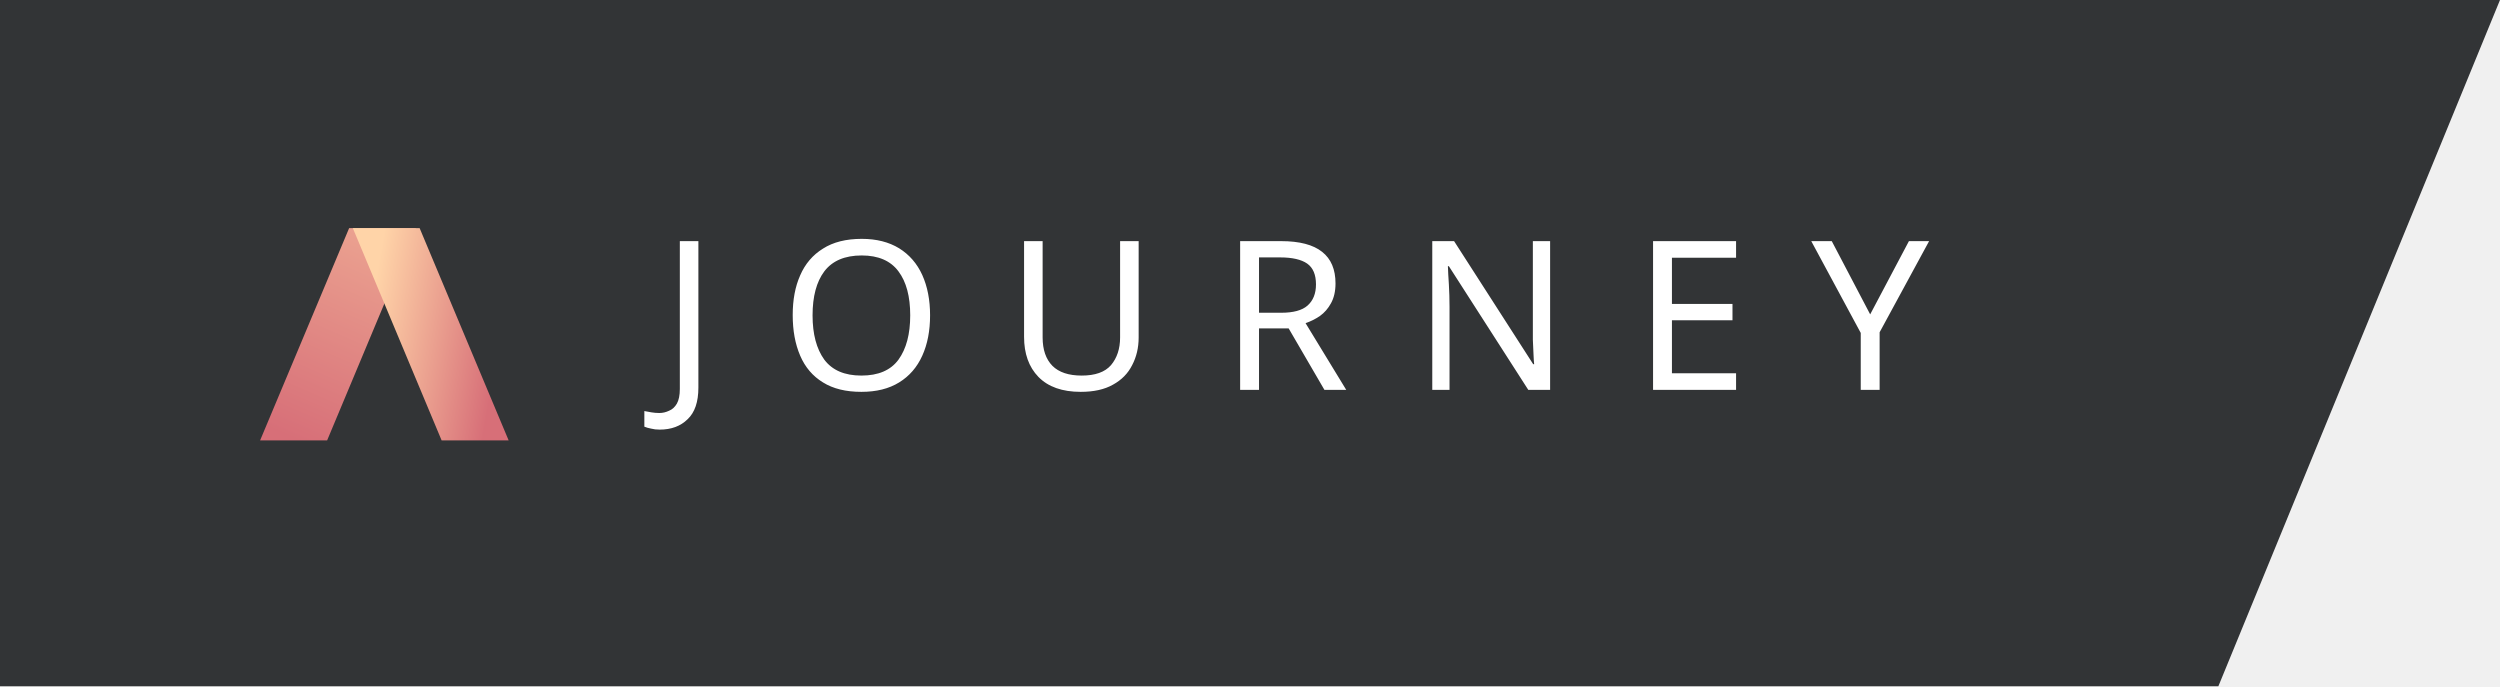
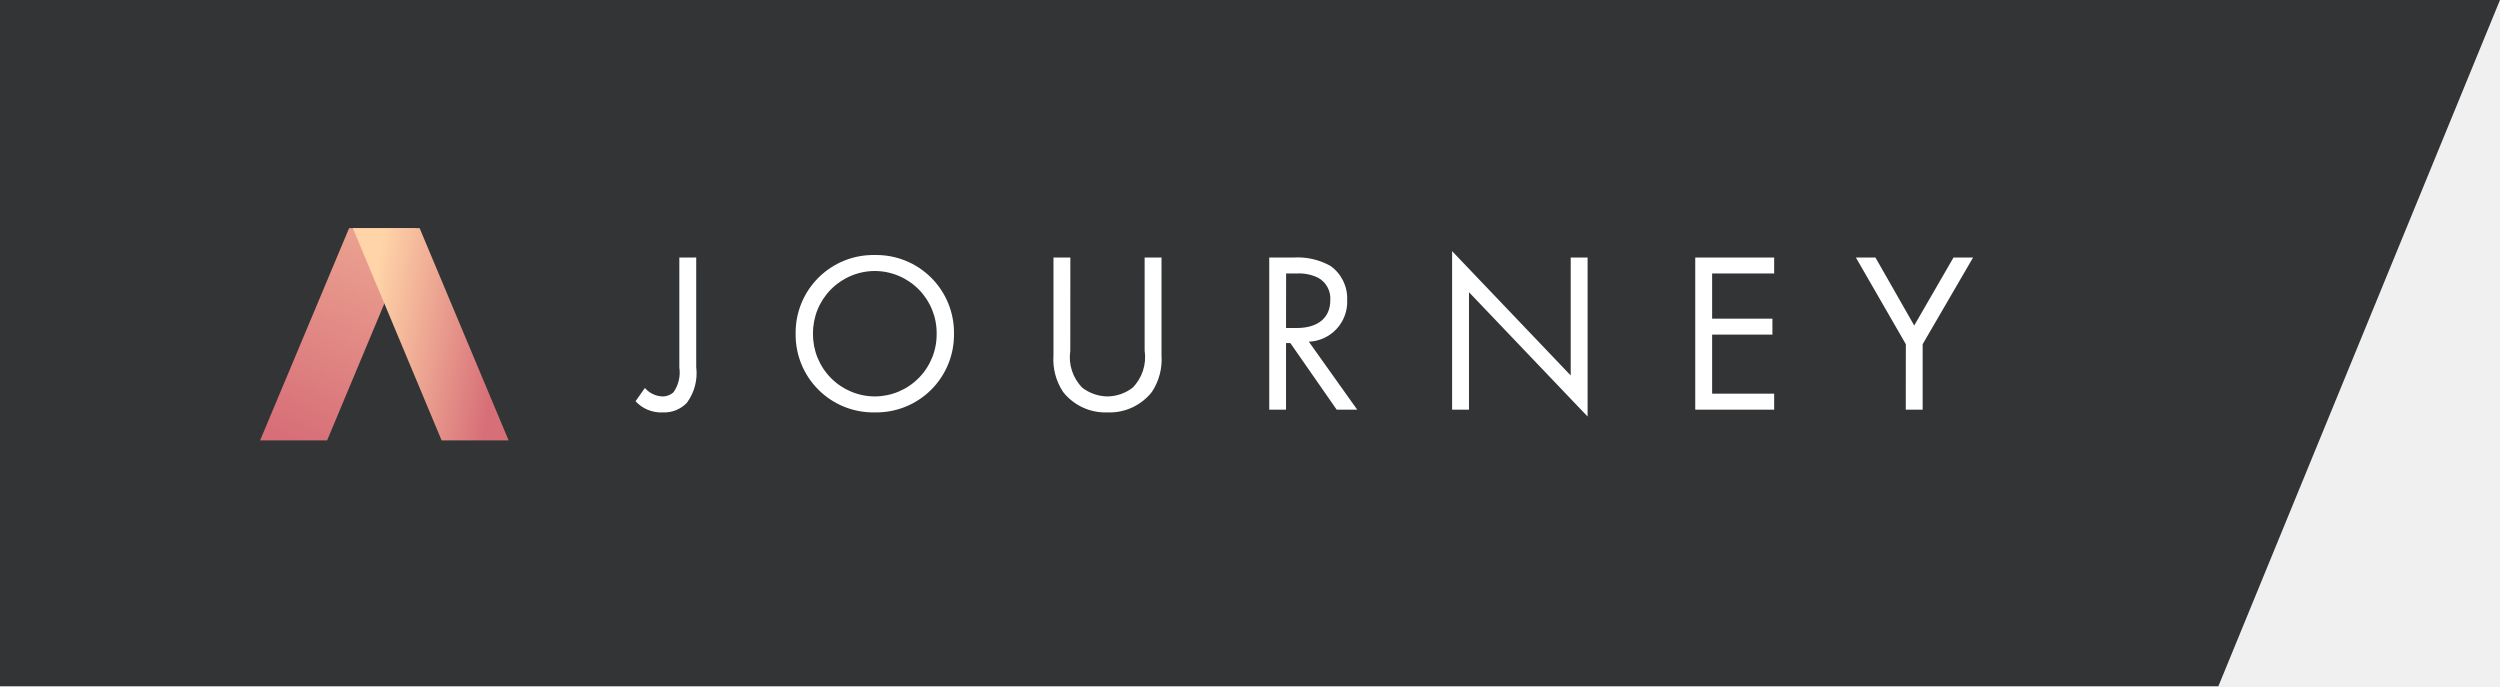
- <svg xmlns="http://www.w3.org/2000/svg" xmlns:xlink="http://www.w3.org/1999/xlink" width="120" height="32.942" viewBox="0 0 120 32.942">
+ <svg xmlns="http://www.w3.org/2000/svg" xmlns:xlink="http://www.w3.org/1999/xlink" viewBox="0 0 153.448 42.124">
  <defs>
-     <linearGradient id="linear-gradient" x1="0.33" y1="1.032" x2="0.98" y2="-0.999" gradientUnits="objectBoundingBox">
+     <linearGradient id="a" x1="0.33" y1="1.032" x2="0.98" y2="-0.999" gradientUnits="objectBoundingBox">
      <stop offset="0.001" stop-color="#d76f78" />
      <stop offset="1" stop-color="#ffd4a8" />
    </linearGradient>
-     <linearGradient id="linear-gradient-2" x1="0.929" y1="0.601" x2="0.106" y2="0.407" xlink:href="#linear-gradient" />
+     <linearGradient id="b" x1="0.929" y1="0.601" x2="0.106" y2="0.407" xlink:href="#a" />
  </defs>
-   <g id="Group_723" data-name="Group 723" transform="translate(-1256.545 -2322.901)">
-     <path id="Path_184" data-name="Path 184" d="M1363.026,2355.843H1256.545V2322.9h120Z" fill="#323436" />
-     <text id="JOURNEY" transform="translate(1317.384 2341.616)" fill="#fff" font-size="10" font-family="FuturaPT-Book, Futura PT" letter-spacing="0.3em">
-       <tspan x="-29.13" y="0">JOURNEY</tspan>
-     </text>
-     <g id="Group_458" data-name="Group 458" transform="translate(1269.03 2333.852)">
-       <path id="Path_185" data-name="Path 185" d="M849.917,452.688H846.7l4.273-10.188h3.207Z" transform="translate(-846.7 -442.5)" fill="url(#linear-gradient)" />
-       <path id="Path_186" data-name="Path 186" d="M931.5,442.5h3.207l4.272,10.188h-3.217Z" transform="translate(-927.049 -442.5)" fill="url(#linear-gradient-2)" />
+   <g data-name="Group 725">
+     <path data-name="Path 184" d="M136.161 42.124H0V-.001h153.448Z" fill="#323436" />
+     <path data-name="Path 226" d="M41.697 15.807v6.748a2.116 2.116 0 0 1-.35 1.512.985.985 0 0 1-.7.266 1.51 1.51 0 0 1-1.064-.518l-.574.812a2.118 2.118 0 0 0 1.666.686 1.918 1.918 0 0 0 1.484-.588 3.054 3.054 0 0 0 .574-2.2v-6.72Zm12 9.506a4.767 4.767 0 0 0 4.858-4.83 4.767 4.767 0 0 0-4.858-4.83 4.767 4.767 0 0 0-4.862 4.83 4.767 4.767 0 0 0 4.86 4.83Zm0-8.68a3.809 3.809 0 0 1 3.794 3.85 3.809 3.809 0 0 1-3.796 3.85 3.809 3.809 0 0 1-3.794-3.85 3.809 3.809 0 0 1 3.794-3.85Zm12-.826h-1.036v6.006a3.608 3.608 0 0 0 .588 2.24 3.3 3.3 0 0 0 2.726 1.26 3.3 3.3 0 0 0 2.73-1.26 3.608 3.608 0 0 0 .588-2.24v-6.006h-1.036v5.726a2.66 2.66 0 0 1-.742 2.268 2.593 2.593 0 0 1-1.54.532 2.593 2.593 0 0 1-1.54-.532 2.66 2.66 0 0 1-.742-2.268Zm12.208 0v9.338h1.03v-4.088h.266l2.844 4.088h1.26l-2.97-4.172a2.453 2.453 0 0 0 2.354-2.576 2.437 2.437 0 0 0-1.022-2.072 4.1 4.1 0 0 0-2.268-.518Zm1.036.98h.63a2.664 2.664 0 0 1 1.344.266 1.453 1.453 0 0 1 .738 1.372c0 1.092-.77 1.708-2.058 1.708h-.66Zm11.224 8.358v-7.21l7.28 7.63v-9.758h-1.036v7.238l-7.28-7.63v9.73Zm18.732-9.338h-4.844v9.338h4.844v-.98h-3.808v-3.626h3.7v-.98h-3.7v-2.772h3.808Zm8.078 9.338h1.036v-4.018l3.094-5.32h-1.2l-2.412 4.172-2.38-4.172h-1.2l3.066 5.32Z" fill="#fff" />
+     <g data-name="Group 458">
+       <path data-name="Path 185" d="M850.814 455.527H846.7l5.463-13.027h4.1Z" transform="translate(-830.735 -428.497)" fill="url(#a)" />
+       <path data-name="Path 186" d="M931.5 442.5h4.1l5.463 13.027h-4.113Z" transform="translate(-909.844 -428.497)" fill="url(#b)" />
    </g>
  </g>
</svg>
